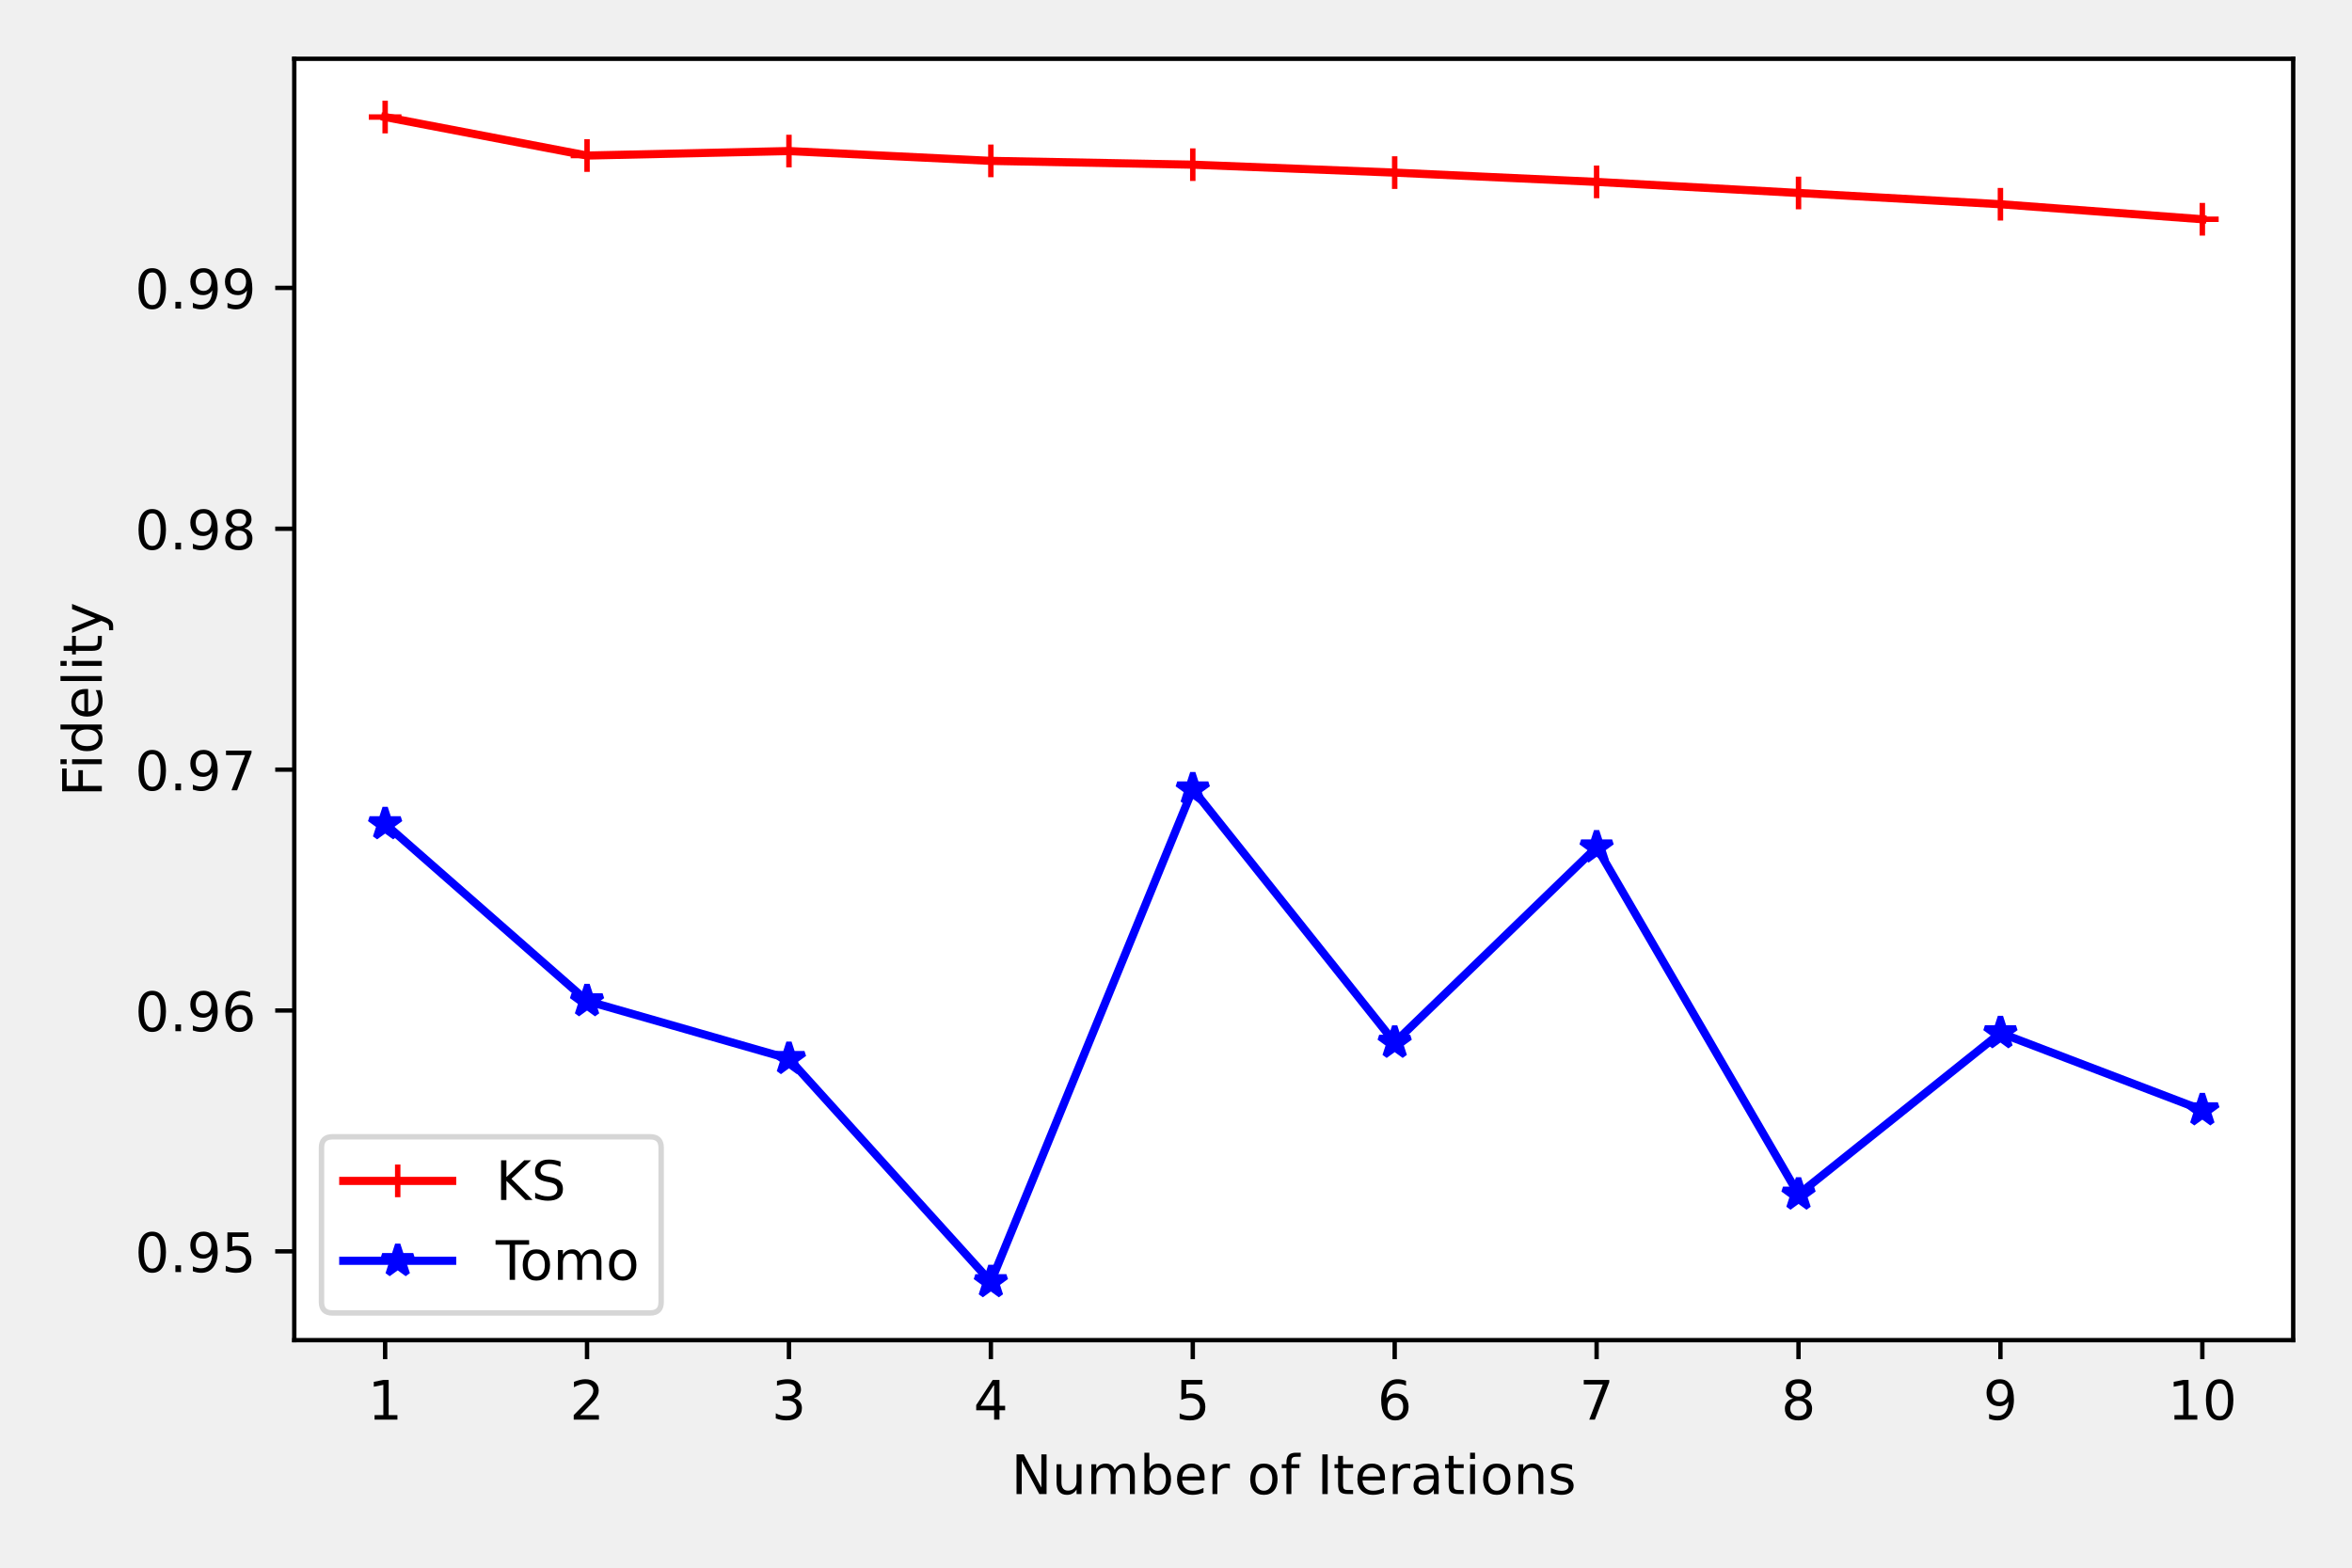
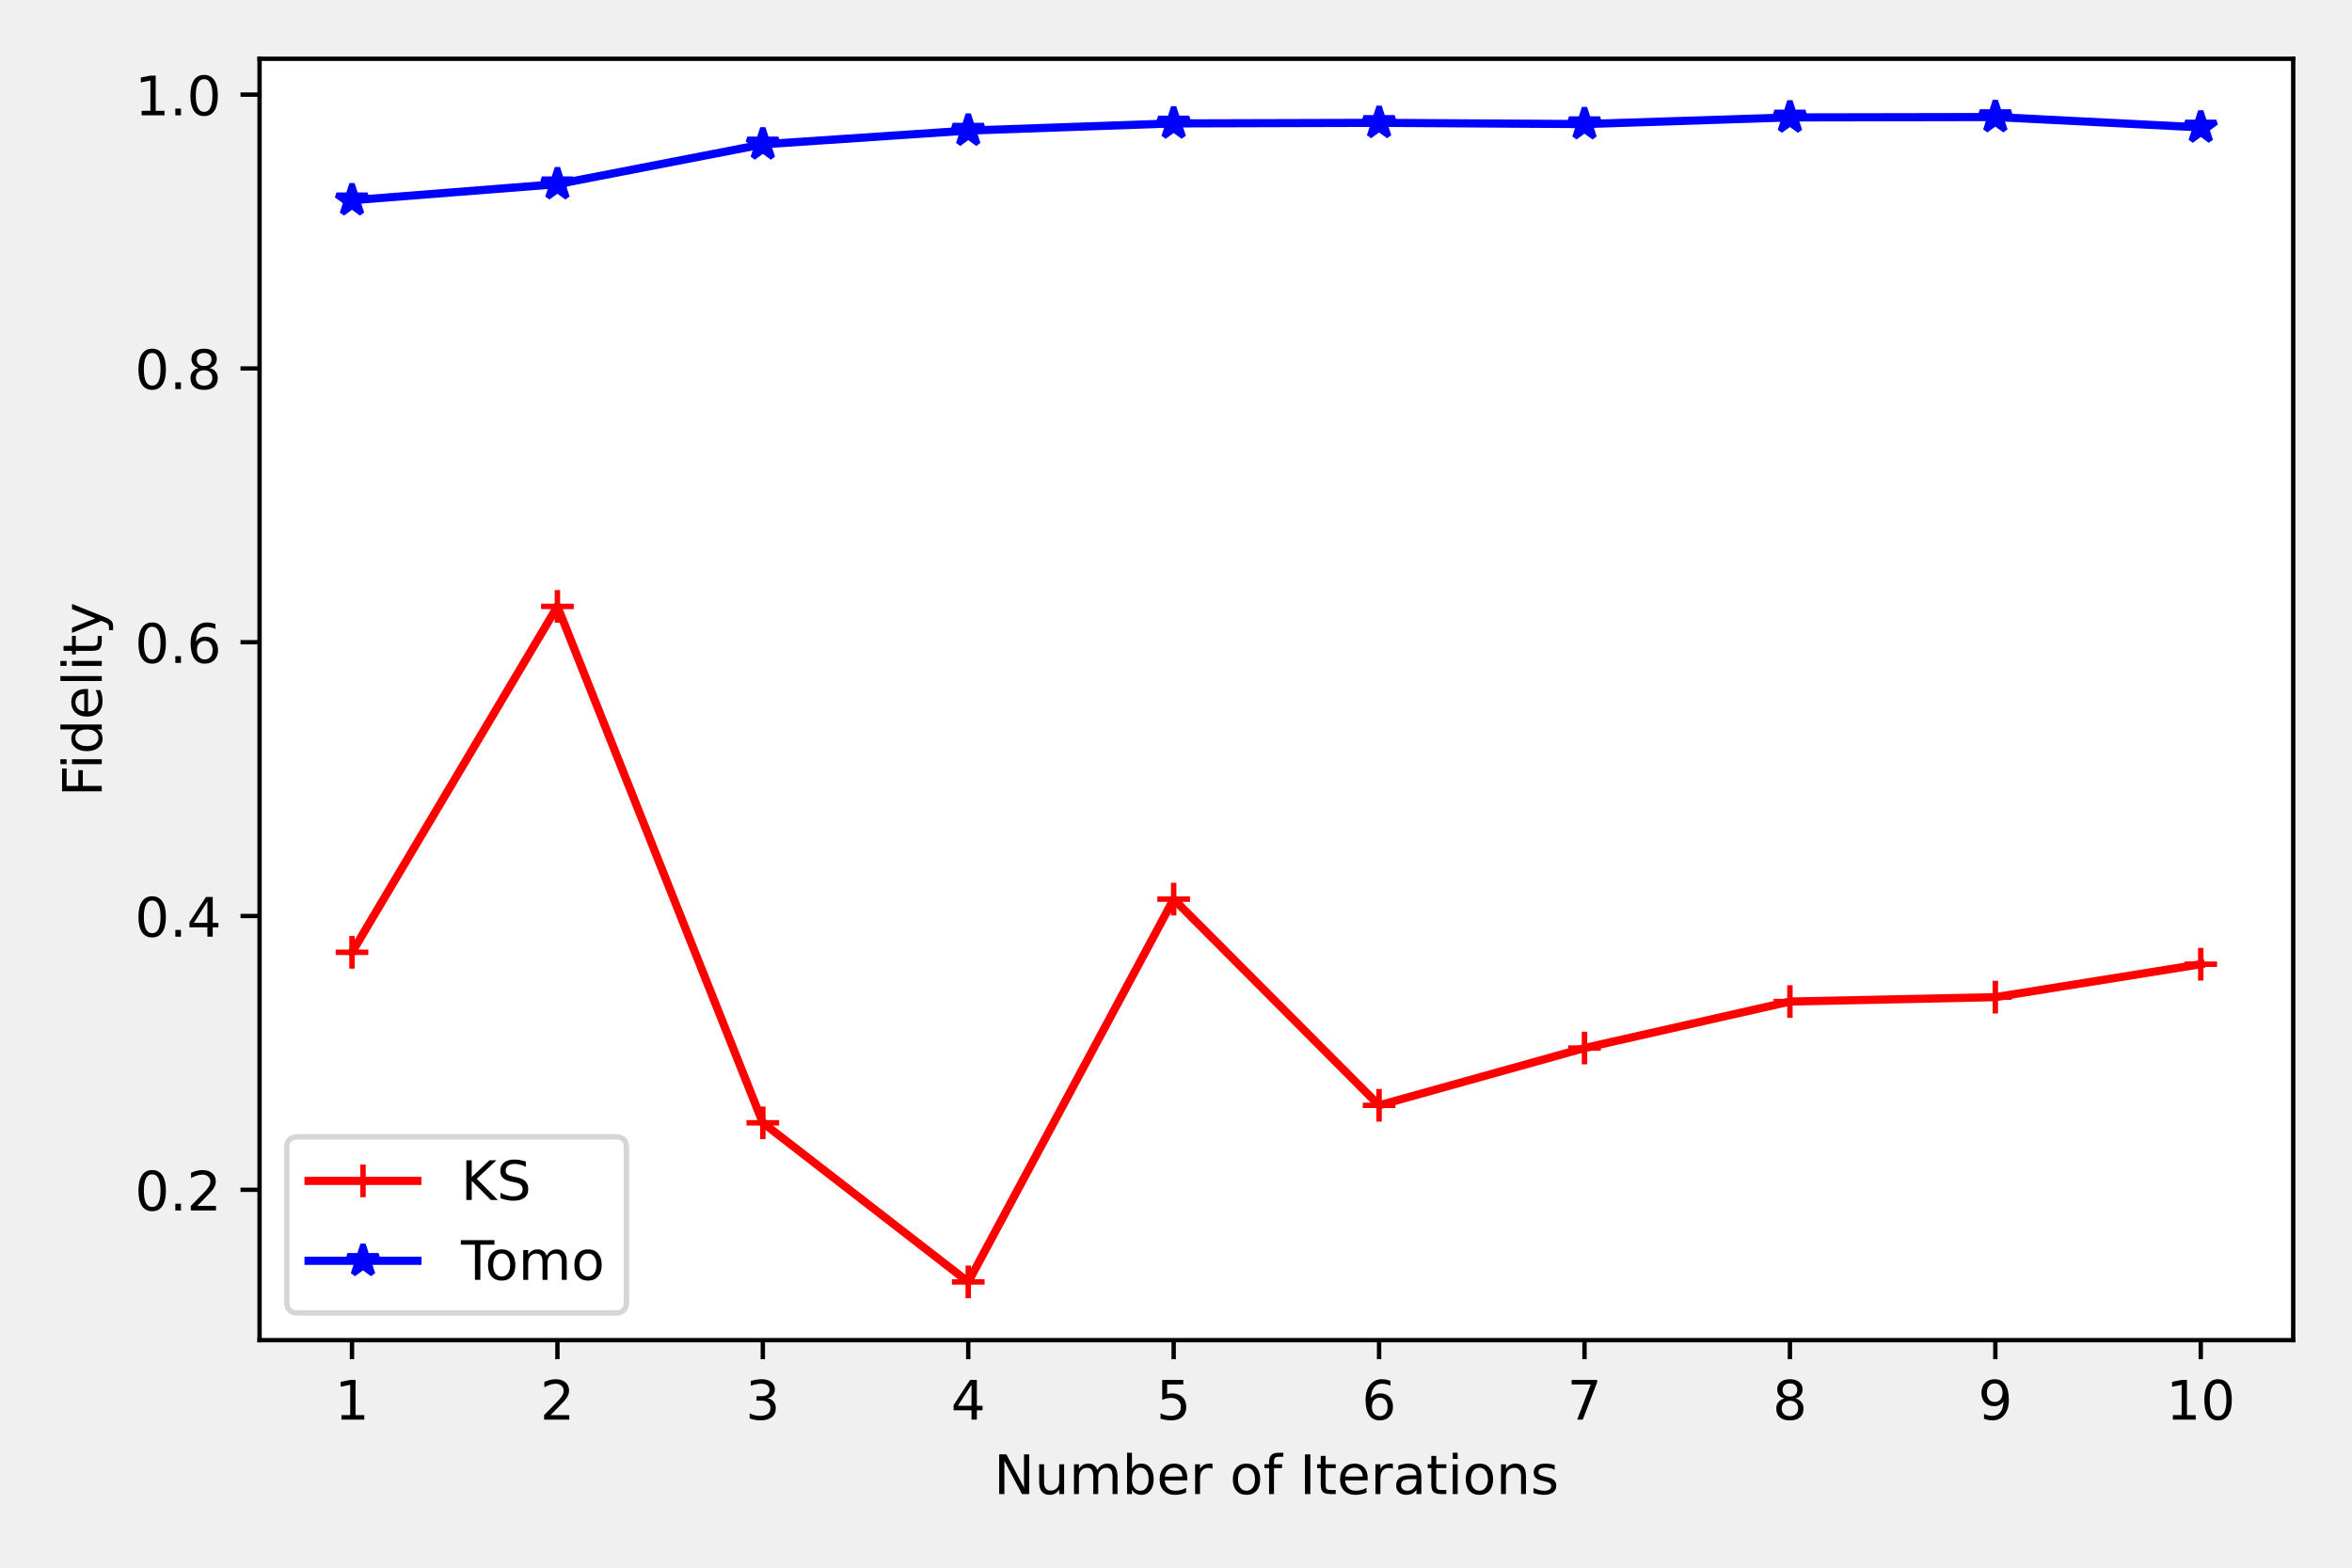
<svg xmlns="http://www.w3.org/2000/svg" xmlns:xlink="http://www.w3.org/1999/xlink" width="432pt" height="288pt" viewBox="0 0 432 288" version="1.1">
  <defs>
    <style type="text/css">*{stroke-linejoin: round; stroke-linecap: butt}</style>
  </defs>
  <g id="figure_1">
    <g id="patch_1">
      <path d="M 0 288  L 432 288  L 432 0  L 0 0  L 0 288  z " style="fill: none" />
    </g>
    <g id="axes_1">
      <g id="patch_2">
-         <path d="M 54.05 246.2  L 421.2 246.2  L 421.2 10.8  L 54.05 10.8  z " style="fill: #ffffff" />
+         <path d="M 47.675 246.2  L 421.2 246.2  L 421.2 10.8  L 47.675 10.8  z " style="fill: #ffffff" />
      </g>
      <g id="matplotlib.axis_1">
        <g id="xtick_1">
          <g id="line2d_1">
            <defs>
-               <path id="m2d918ac93d" d="M 0 0  L 0 3.5  " style="stroke: #000000; stroke-width: 0.8" />
-             </defs>
-             <g>
-               <use xlink:href="#m2d918ac93d" x="70.739" y="246.2" style="stroke: #000000; stroke-width: 0.8" />
+               <path id="m106ecdf7f7" d="M 0 0  L 0 3.5  " style="stroke: #000000; stroke-width: 0.8" />
+             </defs>
+             <g>
+               <use xlink:href="#m106ecdf7f7" x="64.653" y="246.2" style="stroke: #000000; stroke-width: 0.8" />
            </g>
          </g>
          <g id="text_1">
-             <g transform="translate(67.55739 260.7984)scale(0.1 -0.1)">
+             <g transform="translate(61.47216 260.7984)scale(0.1 -0.1)">
              <defs>
                <path id="DejaVuSans-31" d="M 794 531  L 1825 531  L 1825 4091  L 703 3866  L 703 4441  L 1819 4666  L 2450 4666  L 2450 531  L 3481 531  L 3481 0  L 794 0  L 794 531  z " transform="scale(0.015625)" />
              </defs>
              <use xlink:href="#DejaVuSans-31" />
            </g>
          </g>
        </g>
        <g id="xtick_2">
          <g id="line2d_2">
            <g>
-               <use xlink:href="#m2d918ac93d" x="107.824" y="246.2" style="stroke: #000000; stroke-width: 0.8" />
+               <use xlink:href="#m106ecdf7f7" x="102.383" y="246.2" style="stroke: #000000; stroke-width: 0.8" />
            </g>
          </g>
          <g id="text_2">
-             <g transform="translate(104.6432 260.7984)scale(0.1 -0.1)">
+             <g transform="translate(99.20196 260.7984)scale(0.1 -0.1)">
              <defs>
                <path id="DejaVuSans-32" d="M 1228 531  L 3431 531  L 3431 0  L 469 0  L 469 531  Q 828 903 1448 1529  Q 2069 2156 2228 2338  Q 2531 2678 2651 2914  Q 2772 3150 2772 3378  Q 2772 3750 2511 3984  Q 2250 4219 1831 4219  Q 1534 4219 1204 4116  Q 875 4013 500 3803  L 500 4441  Q 881 4594 1212 4672  Q 1544 4750 1819 4750  Q 2544 4750 2975 4387  Q 3406 4025 3406 3419  Q 3406 3131 3298 2873  Q 3191 2616 2906 2266  Q 2828 2175 2409 1742  Q 1991 1309 1228 531  z " transform="scale(0.015625)" />
              </defs>
              <use xlink:href="#DejaVuSans-32" />
            </g>
          </g>
        </g>
        <g id="xtick_3">
          <g id="line2d_3">
            <g>
-               <use xlink:href="#m2d918ac93d" x="144.91" y="246.2" style="stroke: #000000; stroke-width: 0.8" />
+               <use xlink:href="#m106ecdf7f7" x="140.113" y="246.2" style="stroke: #000000; stroke-width: 0.8" />
            </g>
          </g>
          <g id="text_3">
-             <g transform="translate(141.7291 260.7984)scale(0.1 -0.1)">
+             <g transform="translate(136.9318 260.7984)scale(0.1 -0.1)">
              <defs>
                <path id="DejaVuSans-33" d="M 2597 2516  Q 3050 2419 3304 2112  Q 3559 1806 3559 1356  Q 3559 666 3084 287  Q 2609 -91 1734 -91  Q 1441 -91 1130 -33  Q 819 25 488 141  L 488 750  Q 750 597 1062 519  Q 1375 441 1716 441  Q 2309 441 2620 675  Q 2931 909 2931 1356  Q 2931 1769 2642 2001  Q 2353 2234 1838 2234  L 1294 2234  L 1294 2753  L 1863 2753  Q 2328 2753 2575 2939  Q 2822 3125 2822 3475  Q 2822 3834 2567 4026  Q 2313 4219 1838 4219  Q 1578 4219 1281 4162  Q 984 4106 628 3988  L 628 4550  Q 988 4650 1302 4700  Q 1616 4750 1894 4750  Q 2613 4750 3031 4423  Q 3450 4097 3450 3541  Q 3450 3153 3228 2886  Q 3006 2619 2597 2516  z " transform="scale(0.015625)" />
              </defs>
              <use xlink:href="#DejaVuSans-33" />
            </g>
          </g>
        </g>
        <g id="xtick_4">
          <g id="line2d_4">
            <g>
-               <use xlink:href="#m2d918ac93d" x="181.996" y="246.2" style="stroke: #000000; stroke-width: 0.8" />
+               <use xlink:href="#m106ecdf7f7" x="177.843" y="246.2" style="stroke: #000000; stroke-width: 0.8" />
            </g>
          </g>
          <g id="text_4">
-             <g transform="translate(178.815 260.7984)scale(0.1 -0.1)">
+             <g transform="translate(174.6616 260.7984)scale(0.1 -0.1)">
              <defs>
                <path id="DejaVuSans-34" d="M 2419 4116  L 825 1625  L 2419 1625  L 2419 4116  z M 2253 4666  L 3047 4666  L 3047 1625  L 3713 1625  L 3713 1100  L 3047 1100  L 3047 0  L 2419 0  L 2419 1100  L 313 1100  L 313 1709  L 2253 4666  z " transform="scale(0.015625)" />
              </defs>
              <use xlink:href="#DejaVuSans-34" />
            </g>
          </g>
        </g>
        <g id="xtick_5">
          <g id="line2d_5">
            <g>
-               <use xlink:href="#m2d918ac93d" x="219.082" y="246.2" style="stroke: #000000; stroke-width: 0.8" />
+               <use xlink:href="#m106ecdf7f7" x="215.573" y="246.2" style="stroke: #000000; stroke-width: 0.8" />
            </g>
          </g>
          <g id="text_5">
-             <g transform="translate(215.9008 260.7984)scale(0.1 -0.1)">
+             <g transform="translate(212.3914 260.7984)scale(0.1 -0.1)">
              <defs>
                <path id="DejaVuSans-35" d="M 691 4666  L 3169 4666  L 3169 4134  L 1269 4134  L 1269 2991  Q 1406 3038 1543 3061  Q 1681 3084 1819 3084  Q 2600 3084 3056 2656  Q 3513 2228 3513 1497  Q 3513 744 3044 326  Q 2575 -91 1722 -91  Q 1428 -91 1123 -41  Q 819 9 494 109  L 494 744  Q 775 591 1075 516  Q 1375 441 1709 441  Q 2250 441 2565 725  Q 2881 1009 2881 1497  Q 2881 1984 2565 2268  Q 2250 2553 1709 2553  Q 1456 2553 1204 2497  Q 953 2441 691 2322  L 691 4666  z " transform="scale(0.015625)" />
              </defs>
              <use xlink:href="#DejaVuSans-35" />
            </g>
          </g>
        </g>
        <g id="xtick_6">
          <g id="line2d_6">
            <g>
-               <use xlink:href="#m2d918ac93d" x="256.168" y="246.2" style="stroke: #000000; stroke-width: 0.8" />
+               <use xlink:href="#m106ecdf7f7" x="253.302" y="246.2" style="stroke: #000000; stroke-width: 0.8" />
            </g>
          </g>
          <g id="text_6">
-             <g transform="translate(252.9867 260.7984)scale(0.1 -0.1)">
+             <g transform="translate(250.1211 260.7984)scale(0.1 -0.1)">
              <defs>
                <path id="DejaVuSans-36" d="M 2113 2584  Q 1688 2584 1439 2293  Q 1191 2003 1191 1497  Q 1191 994 1439 701  Q 1688 409 2113 409  Q 2538 409 2786 701  Q 3034 994 3034 1497  Q 3034 2003 2786 2293  Q 2538 2584 2113 2584  z M 3366 4563  L 3366 3988  Q 3128 4100 2886 4159  Q 2644 4219 2406 4219  Q 1781 4219 1451 3797  Q 1122 3375 1075 2522  Q 1259 2794 1537 2939  Q 1816 3084 2150 3084  Q 2853 3084 3261 2657  Q 3669 2231 3669 1497  Q 3669 778 3244 343  Q 2819 -91 2113 -91  Q 1303 -91 875 529  Q 447 1150 447 2328  Q 447 3434 972 4092  Q 1497 4750 2381 4750  Q 2619 4750 2861 4703  Q 3103 4656 3366 4563  z " transform="scale(0.015625)" />
              </defs>
              <use xlink:href="#DejaVuSans-36" />
            </g>
          </g>
        </g>
        <g id="xtick_7">
          <g id="line2d_7">
            <g>
-               <use xlink:href="#m2d918ac93d" x="293.254" y="246.2" style="stroke: #000000; stroke-width: 0.8" />
+               <use xlink:href="#m106ecdf7f7" x="291.032" y="246.2" style="stroke: #000000; stroke-width: 0.8" />
            </g>
          </g>
          <g id="text_7">
-             <g transform="translate(290.0725 260.7984)scale(0.1 -0.1)">
+             <g transform="translate(287.8509 260.7984)scale(0.1 -0.1)">
              <defs>
                <path id="DejaVuSans-37" d="M 525 4666  L 3525 4666  L 3525 4397  L 1831 0  L 1172 0  L 2766 4134  L 525 4134  L 525 4666  z " transform="scale(0.015625)" />
              </defs>
              <use xlink:href="#DejaVuSans-37" />
            </g>
          </g>
        </g>
        <g id="xtick_8">
          <g id="line2d_8">
            <g>
-               <use xlink:href="#m2d918ac93d" x="330.34" y="246.2" style="stroke: #000000; stroke-width: 0.8" />
+               <use xlink:href="#m106ecdf7f7" x="328.762" y="246.2" style="stroke: #000000; stroke-width: 0.8" />
            </g>
          </g>
          <g id="text_8">
-             <g transform="translate(327.1584 260.7984)scale(0.1 -0.1)">
+             <g transform="translate(325.5807 260.7984)scale(0.1 -0.1)">
              <defs>
                <path id="DejaVuSans-38" d="M 2034 2216  Q 1584 2216 1326 1975  Q 1069 1734 1069 1313  Q 1069 891 1326 650  Q 1584 409 2034 409  Q 2484 409 2743 651  Q 3003 894 3003 1313  Q 3003 1734 2745 1975  Q 2488 2216 2034 2216  z M 1403 2484  Q 997 2584 770 2862  Q 544 3141 544 3541  Q 544 4100 942 4425  Q 1341 4750 2034 4750  Q 2731 4750 3128 4425  Q 3525 4100 3525 3541  Q 3525 3141 3298 2862  Q 3072 2584 2669 2484  Q 3125 2378 3379 2068  Q 3634 1759 3634 1313  Q 3634 634 3220 271  Q 2806 -91 2034 -91  Q 1263 -91 848 271  Q 434 634 434 1313  Q 434 1759 690 2068  Q 947 2378 1403 2484  z M 1172 3481  Q 1172 3119 1398 2916  Q 1625 2713 2034 2713  Q 2441 2713 2670 2916  Q 2900 3119 2900 3481  Q 2900 3844 2670 4047  Q 2441 4250 2034 4250  Q 1625 4250 1398 4047  Q 1172 3844 1172 3481  z " transform="scale(0.015625)" />
              </defs>
              <use xlink:href="#DejaVuSans-38" />
            </g>
          </g>
        </g>
        <g id="xtick_9">
          <g id="line2d_9">
            <g>
-               <use xlink:href="#m2d918ac93d" x="367.426" y="246.2" style="stroke: #000000; stroke-width: 0.8" />
+               <use xlink:href="#m106ecdf7f7" x="366.492" y="246.2" style="stroke: #000000; stroke-width: 0.8" />
            </g>
          </g>
          <g id="text_9">
-             <g transform="translate(364.2443 260.7984)scale(0.1 -0.1)">
+             <g transform="translate(363.3105 260.7984)scale(0.1 -0.1)">
              <defs>
                <path id="DejaVuSans-39" d="M 703 97  L 703 672  Q 941 559 1184 500  Q 1428 441 1663 441  Q 2288 441 2617 861  Q 2947 1281 2994 2138  Q 2813 1869 2534 1725  Q 2256 1581 1919 1581  Q 1219 1581 811 2004  Q 403 2428 403 3163  Q 403 3881 828 4315  Q 1253 4750 1959 4750  Q 2769 4750 3195 4129  Q 3622 3509 3622 2328  Q 3622 1225 3098 567  Q 2575 -91 1691 -91  Q 1453 -91 1209 -44  Q 966 3 703 97  z M 1959 2075  Q 2384 2075 2632 2365  Q 2881 2656 2881 3163  Q 2881 3666 2632 3958  Q 2384 4250 1959 4250  Q 1534 4250 1286 3958  Q 1038 3666 1038 3163  Q 1038 2656 1286 2365  Q 1534 2075 1959 2075  z " transform="scale(0.015625)" />
              </defs>
              <use xlink:href="#DejaVuSans-39" />
            </g>
          </g>
        </g>
        <g id="xtick_10">
          <g id="line2d_10">
            <g>
-               <use xlink:href="#m2d918ac93d" x="404.511" y="246.2" style="stroke: #000000; stroke-width: 0.8" />
+               <use xlink:href="#m106ecdf7f7" x="404.222" y="246.2" style="stroke: #000000; stroke-width: 0.8" />
            </g>
          </g>
          <g id="text_10">
-             <g transform="translate(398.1489 260.7984)scale(0.1 -0.1)">
+             <g transform="translate(397.8591 260.7984)scale(0.1 -0.1)">
              <defs>
                <path id="DejaVuSans-30" d="M 2034 4250  Q 1547 4250 1301 3770  Q 1056 3291 1056 2328  Q 1056 1369 1301 889  Q 1547 409 2034 409  Q 2525 409 2770 889  Q 3016 1369 3016 2328  Q 3016 3291 2770 3770  Q 2525 4250 2034 4250  z M 2034 4750  Q 2819 4750 3233 4129  Q 3647 3509 3647 2328  Q 3647 1150 3233 529  Q 2819 -91 2034 -91  Q 1250 -91 836 529  Q 422 1150 422 2328  Q 422 3509 836 4129  Q 1250 4750 2034 4750  z " transform="scale(0.015625)" />
              </defs>
              <use xlink:href="#DejaVuSans-31" />
              <use xlink:href="#DejaVuSans-30" x="63.623" />
            </g>
          </g>
        </g>
        <g id="text_11">
-           <g transform="translate(185.7281 274.4766)scale(0.1 -0.1)">
+           <g transform="translate(182.5406 274.4766)scale(0.1 -0.1)">
            <defs>
              <path id="DejaVuSans-4e" d="M 628 4666  L 1478 4666  L 3547 763  L 3547 4666  L 4159 4666  L 4159 0  L 3309 0  L 1241 3903  L 1241 0  L 628 0  L 628 4666  z " transform="scale(0.015625)" />
              <path id="DejaVuSans-75" d="M 544 1381  L 544 3500  L 1119 3500  L 1119 1403  Q 1119 906 1312 657  Q 1506 409 1894 409  Q 2359 409 2629 706  Q 2900 1003 2900 1516  L 2900 3500  L 3475 3500  L 3475 0  L 2900 0  L 2900 538  Q 2691 219 2414 64  Q 2138 -91 1772 -91  Q 1169 -91 856 284  Q 544 659 544 1381  z M 1991 3584  L 1991 3584  z " transform="scale(0.015625)" />
              <path id="DejaVuSans-6d" d="M 3328 2828  Q 3544 3216 3844 3400  Q 4144 3584 4550 3584  Q 5097 3584 5394 3201  Q 5691 2819 5691 2113  L 5691 0  L 5113 0  L 5113 2094  Q 5113 2597 4934 2840  Q 4756 3084 4391 3084  Q 3944 3084 3684 2787  Q 3425 2491 3425 1978  L 3425 0  L 2847 0  L 2847 2094  Q 2847 2600 2669 2842  Q 2491 3084 2119 3084  Q 1678 3084 1418 2786  Q 1159 2488 1159 1978  L 1159 0  L 581 0  L 581 3500  L 1159 3500  L 1159 2956  Q 1356 3278 1631 3431  Q 1906 3584 2284 3584  Q 2666 3584 2933 3390  Q 3200 3197 3328 2828  z " transform="scale(0.015625)" />
              <path id="DejaVuSans-62" d="M 3116 1747  Q 3116 2381 2855 2742  Q 2594 3103 2138 3103  Q 1681 3103 1420 2742  Q 1159 2381 1159 1747  Q 1159 1113 1420 752  Q 1681 391 2138 391  Q 2594 391 2855 752  Q 3116 1113 3116 1747  z M 1159 2969  Q 1341 3281 1617 3432  Q 1894 3584 2278 3584  Q 2916 3584 3314 3078  Q 3713 2572 3713 1747  Q 3713 922 3314 415  Q 2916 -91 2278 -91  Q 1894 -91 1617 61  Q 1341 213 1159 525  L 1159 0  L 581 0  L 581 4863  L 1159 4863  L 1159 2969  z " transform="scale(0.015625)" />
              <path id="DejaVuSans-65" d="M 3597 1894  L 3597 1613  L 953 1613  Q 991 1019 1311 708  Q 1631 397 2203 397  Q 2534 397 2845 478  Q 3156 559 3463 722  L 3463 178  Q 3153 47 2828 -22  Q 2503 -91 2169 -91  Q 1331 -91 842 396  Q 353 884 353 1716  Q 353 2575 817 3079  Q 1281 3584 2069 3584  Q 2775 3584 3186 3129  Q 3597 2675 3597 1894  z M 3022 2063  Q 3016 2534 2758 2815  Q 2500 3097 2075 3097  Q 1594 3097 1305 2825  Q 1016 2553 972 2059  L 3022 2063  z " transform="scale(0.015625)" />
              <path id="DejaVuSans-72" d="M 2631 2963  Q 2534 3019 2420 3045  Q 2306 3072 2169 3072  Q 1681 3072 1420 2755  Q 1159 2438 1159 1844  L 1159 0  L 581 0  L 581 3500  L 1159 3500  L 1159 2956  Q 1341 3275 1631 3429  Q 1922 3584 2338 3584  Q 2397 3584 2469 3576  Q 2541 3569 2628 3553  L 2631 2963  z " transform="scale(0.015625)" />
              <path id="DejaVuSans-20" transform="scale(0.015625)" />
              <path id="DejaVuSans-6f" d="M 1959 3097  Q 1497 3097 1228 2736  Q 959 2375 959 1747  Q 959 1119 1226 758  Q 1494 397 1959 397  Q 2419 397 2687 759  Q 2956 1122 2956 1747  Q 2956 2369 2687 2733  Q 2419 3097 1959 3097  z M 1959 3584  Q 2709 3584 3137 3096  Q 3566 2609 3566 1747  Q 3566 888 3137 398  Q 2709 -91 1959 -91  Q 1206 -91 779 398  Q 353 888 353 1747  Q 353 2609 779 3096  Q 1206 3584 1959 3584  z " transform="scale(0.015625)" />
              <path id="DejaVuSans-66" d="M 2375 4863  L 2375 4384  L 1825 4384  Q 1516 4384 1395 4259  Q 1275 4134 1275 3809  L 1275 3500  L 2222 3500  L 2222 3053  L 1275 3053  L 1275 0  L 697 0  L 697 3053  L 147 3053  L 147 3500  L 697 3500  L 697 3744  Q 697 4328 969 4595  Q 1241 4863 1831 4863  L 2375 4863  z " transform="scale(0.015625)" />
              <path id="DejaVuSans-49" d="M 628 4666  L 1259 4666  L 1259 0  L 628 0  L 628 4666  z " transform="scale(0.015625)" />
              <path id="DejaVuSans-74" d="M 1172 4494  L 1172 3500  L 2356 3500  L 2356 3053  L 1172 3053  L 1172 1153  Q 1172 725 1289 603  Q 1406 481 1766 481  L 2356 481  L 2356 0  L 1766 0  Q 1100 0 847 248  Q 594 497 594 1153  L 594 3053  L 172 3053  L 172 3500  L 594 3500  L 594 4494  L 1172 4494  z " transform="scale(0.015625)" />
              <path id="DejaVuSans-61" d="M 2194 1759  Q 1497 1759 1228 1600  Q 959 1441 959 1056  Q 959 750 1161 570  Q 1363 391 1709 391  Q 2188 391 2477 730  Q 2766 1069 2766 1631  L 2766 1759  L 2194 1759  z M 3341 1997  L 3341 0  L 2766 0  L 2766 531  Q 2569 213 2275 61  Q 1981 -91 1556 -91  Q 1019 -91 701 211  Q 384 513 384 1019  Q 384 1609 779 1909  Q 1175 2209 1959 2209  L 2766 2209  L 2766 2266  Q 2766 2663 2505 2880  Q 2244 3097 1772 3097  Q 1472 3097 1187 3025  Q 903 2953 641 2809  L 641 3341  Q 956 3463 1253 3523  Q 1550 3584 1831 3584  Q 2591 3584 2966 3190  Q 3341 2797 3341 1997  z " transform="scale(0.015625)" />
              <path id="DejaVuSans-69" d="M 603 3500  L 1178 3500  L 1178 0  L 603 0  L 603 3500  z M 603 4863  L 1178 4863  L 1178 4134  L 603 4134  L 603 4863  z " transform="scale(0.015625)" />
              <path id="DejaVuSans-6e" d="M 3513 2113  L 3513 0  L 2938 0  L 2938 2094  Q 2938 2591 2744 2837  Q 2550 3084 2163 3084  Q 1697 3084 1428 2787  Q 1159 2491 1159 1978  L 1159 0  L 581 0  L 581 3500  L 1159 3500  L 1159 2956  Q 1366 3272 1645 3428  Q 1925 3584 2291 3584  Q 2894 3584 3203 3211  Q 3513 2838 3513 2113  z " transform="scale(0.015625)" />
              <path id="DejaVuSans-73" d="M 2834 3397  L 2834 2853  Q 2591 2978 2328 3040  Q 2066 3103 1784 3103  Q 1356 3103 1142 2972  Q 928 2841 928 2578  Q 928 2378 1081 2264  Q 1234 2150 1697 2047  L 1894 2003  Q 2506 1872 2764 1633  Q 3022 1394 3022 966  Q 3022 478 2636 193  Q 2250 -91 1575 -91  Q 1294 -91 989 -36  Q 684 19 347 128  L 347 722  Q 666 556 975 473  Q 1284 391 1588 391  Q 1994 391 2212 530  Q 2431 669 2431 922  Q 2431 1156 2273 1281  Q 2116 1406 1581 1522  L 1381 1569  Q 847 1681 609 1914  Q 372 2147 372 2553  Q 372 3047 722 3315  Q 1072 3584 1716 3584  Q 2034 3584 2315 3537  Q 2597 3491 2834 3397  z " transform="scale(0.015625)" />
            </defs>
            <use xlink:href="#DejaVuSans-4e" />
            <use xlink:href="#DejaVuSans-75" x="74.805" />
            <use xlink:href="#DejaVuSans-6d" x="138.184" />
            <use xlink:href="#DejaVuSans-62" x="235.596" />
            <use xlink:href="#DejaVuSans-65" x="299.072" />
            <use xlink:href="#DejaVuSans-72" x="360.596" />
            <use xlink:href="#DejaVuSans-20" x="401.709" />
            <use xlink:href="#DejaVuSans-6f" x="433.496" />
            <use xlink:href="#DejaVuSans-66" x="494.678" />
            <use xlink:href="#DejaVuSans-20" x="529.883" />
            <use xlink:href="#DejaVuSans-49" x="561.67" />
            <use xlink:href="#DejaVuSans-74" x="591.162" />
            <use xlink:href="#DejaVuSans-65" x="630.371" />
            <use xlink:href="#DejaVuSans-72" x="691.895" />
            <use xlink:href="#DejaVuSans-61" x="733.008" />
            <use xlink:href="#DejaVuSans-74" x="794.287" />
            <use xlink:href="#DejaVuSans-69" x="833.496" />
            <use xlink:href="#DejaVuSans-6f" x="861.279" />
            <use xlink:href="#DejaVuSans-6e" x="922.461" />
            <use xlink:href="#DejaVuSans-73" x="985.84" />
          </g>
        </g>
      </g>
      <g id="matplotlib.axis_2">
        <g id="ytick_1">
          <g id="line2d_11">
            <defs>
-               <path id="m658a432b5b" d="M 0 0  L -3.5 0  " style="stroke: #000000; stroke-width: 0.8" />
-             </defs>
-             <g>
-               <use xlink:href="#m658a432b5b" x="54.05" y="229.889" style="stroke: #000000; stroke-width: 0.8" />
+               <path id="mf21b109b85" d="M 0 0  L -3.5 0  " style="stroke: #000000; stroke-width: 0.8" />
+             </defs>
+             <g>
+               <use xlink:href="#mf21b109b85" x="47.675" y="218.576" style="stroke: #000000; stroke-width: 0.8" />
            </g>
          </g>
          <g id="text_12">
-             <g transform="translate(24.78438 233.6882)scale(0.1 -0.1)">
+             <g transform="translate(24.77188 222.3751)scale(0.1 -0.1)">
              <defs>
                <path id="DejaVuSans-2e" d="M 684 794  L 1344 794  L 1344 0  L 684 0  L 684 794  z " transform="scale(0.015625)" />
              </defs>
              <use xlink:href="#DejaVuSans-30" />
              <use xlink:href="#DejaVuSans-2e" x="63.623" />
-               <use xlink:href="#DejaVuSans-39" x="95.41" />
-               <use xlink:href="#DejaVuSans-35" x="159.033" />
+               <use xlink:href="#DejaVuSans-32" x="95.41" />
            </g>
          </g>
        </g>
        <g id="ytick_2">
          <g id="line2d_12">
            <g>
-               <use xlink:href="#m658a432b5b" x="54.05" y="185.639" style="stroke: #000000; stroke-width: 0.8" />
+               <use xlink:href="#mf21b109b85" x="47.675" y="168.278" style="stroke: #000000; stroke-width: 0.8" />
            </g>
          </g>
          <g id="text_13">
-             <g transform="translate(24.78438 189.438)scale(0.1 -0.1)">
+             <g transform="translate(24.77188 172.0775)scale(0.1 -0.1)">
              <use xlink:href="#DejaVuSans-30" />
              <use xlink:href="#DejaVuSans-2e" x="63.623" />
-               <use xlink:href="#DejaVuSans-39" x="95.41" />
-               <use xlink:href="#DejaVuSans-36" x="159.033" />
+               <use xlink:href="#DejaVuSans-34" x="95.41" />
            </g>
          </g>
        </g>
        <g id="ytick_3">
          <g id="line2d_13">
            <g>
-               <use xlink:href="#m658a432b5b" x="54.05" y="141.389" style="stroke: #000000; stroke-width: 0.8" />
+               <use xlink:href="#mf21b109b85" x="47.675" y="117.981" style="stroke: #000000; stroke-width: 0.8" />
            </g>
          </g>
          <g id="text_14">
-             <g transform="translate(24.78438 145.1878)scale(0.1 -0.1)">
+             <g transform="translate(24.77188 121.7799)scale(0.1 -0.1)">
              <use xlink:href="#DejaVuSans-30" />
              <use xlink:href="#DejaVuSans-2e" x="63.623" />
-               <use xlink:href="#DejaVuSans-39" x="95.41" />
-               <use xlink:href="#DejaVuSans-37" x="159.033" />
+               <use xlink:href="#DejaVuSans-36" x="95.41" />
            </g>
          </g>
        </g>
        <g id="ytick_4">
          <g id="line2d_14">
            <g>
-               <use xlink:href="#m658a432b5b" x="54.05" y="97.138" style="stroke: #000000; stroke-width: 0.8" />
+               <use xlink:href="#mf21b109b85" x="47.675" y="67.683" style="stroke: #000000; stroke-width: 0.8" />
            </g>
          </g>
          <g id="text_15">
-             <g transform="translate(24.78438 100.9375)scale(0.1 -0.1)">
+             <g transform="translate(24.77188 71.48225)scale(0.1 -0.1)">
              <use xlink:href="#DejaVuSans-30" />
              <use xlink:href="#DejaVuSans-2e" x="63.623" />
-               <use xlink:href="#DejaVuSans-39" x="95.41" />
-               <use xlink:href="#DejaVuSans-38" x="159.033" />
+               <use xlink:href="#DejaVuSans-38" x="95.41" />
            </g>
          </g>
        </g>
        <g id="ytick_5">
          <g id="line2d_15">
            <g>
-               <use xlink:href="#m658a432b5b" x="54.05" y="52.888" style="stroke: #000000; stroke-width: 0.8" />
+               <use xlink:href="#mf21b109b85" x="47.675" y="17.385" style="stroke: #000000; stroke-width: 0.8" />
            </g>
          </g>
          <g id="text_16">
-             <g transform="translate(24.78438 56.68728)scale(0.1 -0.1)">
-               <use xlink:href="#DejaVuSans-30" />
-               <use xlink:href="#DejaVuSans-2e" x="63.623" />
-               <use xlink:href="#DejaVuSans-39" x="95.41" />
-               <use xlink:href="#DejaVuSans-39" x="159.033" />
+             <g transform="translate(24.77188 21.18464)scale(0.1 -0.1)">
+               <use xlink:href="#DejaVuSans-31" />
+               <use xlink:href="#DejaVuSans-2e" x="63.623" />
+               <use xlink:href="#DejaVuSans-30" x="95.41" />
            </g>
          </g>
        </g>
        <g id="text_17">
-           <g transform="translate(18.70469 146.3508)rotate(-90)scale(0.1 -0.1)">
+           <g transform="translate(18.69219 146.3508)rotate(-90)scale(0.1 -0.1)">
            <defs>
              <path id="DejaVuSans-46" d="M 628 4666  L 3309 4666  L 3309 4134  L 1259 4134  L 1259 2759  L 3109 2759  L 3109 2228  L 1259 2228  L 1259 0  L 628 0  L 628 4666  z " transform="scale(0.015625)" />
              <path id="DejaVuSans-64" d="M 2906 2969  L 2906 4863  L 3481 4863  L 3481 0  L 2906 0  L 2906 525  Q 2725 213 2448 61  Q 2172 -91 1784 -91  Q 1150 -91 751 415  Q 353 922 353 1747  Q 353 2572 751 3078  Q 1150 3584 1784 3584  Q 2172 3584 2448 3432  Q 2725 3281 2906 2969  z M 947 1747  Q 947 1113 1208 752  Q 1469 391 1925 391  Q 2381 391 2643 752  Q 2906 1113 2906 1747  Q 2906 2381 2643 2742  Q 2381 3103 1925 3103  Q 1469 3103 1208 2742  Q 947 2381 947 1747  z " transform="scale(0.015625)" />
              <path id="DejaVuSans-6c" d="M 603 4863  L 1178 4863  L 1178 0  L 603 0  L 603 4863  z " transform="scale(0.015625)" />
              <path id="DejaVuSans-79" d="M 2059 -325  Q 1816 -950 1584 -1140  Q 1353 -1331 966 -1331  L 506 -1331  L 506 -850  L 844 -850  Q 1081 -850 1212 -737  Q 1344 -625 1503 -206  L 1606 56  L 191 3500  L 800 3500  L 1894 763  L 2988 3500  L 3597 3500  L 2059 -325  z " transform="scale(0.015625)" />
            </defs>
            <use xlink:href="#DejaVuSans-46" />
            <use xlink:href="#DejaVuSans-69" x="50.27" />
            <use xlink:href="#DejaVuSans-64" x="78.053" />
            <use xlink:href="#DejaVuSans-65" x="141.529" />
            <use xlink:href="#DejaVuSans-6c" x="203.053" />
            <use xlink:href="#DejaVuSans-69" x="230.836" />
            <use xlink:href="#DejaVuSans-74" x="258.619" />
            <use xlink:href="#DejaVuSans-79" x="297.828" />
          </g>
        </g>
      </g>
      <g id="line2d_16">
-         <path d="M 70.739 21.5  L 107.824 28.576  L 144.91 27.751  L 181.996 29.555  L 219.082 30.251  L 256.168 31.713  L 293.254 33.417  L 330.34 35.451  L 367.426 37.52  L 404.511 40.28  " clip-path="url(#p1024521988)" style="fill: none; stroke: #ff0000; stroke-width: 1.5; stroke-linecap: square" />
+         <path d="M 64.653 174.945  L 102.383 111.402  L 140.113 206.276  L 177.843 235.5  L 215.573 165.183  L 253.302 203.062  L 291.032 192.535  L 328.762 183.992  L 366.492 183.187  L 404.222 177.135  " clip-path="url(#pa86fc90985)" style="fill: none; stroke: #ff0000; stroke-width: 1.5; stroke-linecap: square" />
        <defs>
-           <path id="m718a3c7a32" d="M -3 0  L 3 0  M 0 3  L 0 -3  " style="stroke: #ff0000" />
+           <path id="m698158ad69" d="M -3 0  L 3 0  M 0 3  L 0 -3  " style="stroke: #ff0000" />
        </defs>
-         <g clip-path="url(#p1024521988)">
-           <use xlink:href="#m718a3c7a32" x="70.739" y="21.5" style="fill: #ff0000; stroke: #ff0000" />
-           <use xlink:href="#m718a3c7a32" x="107.824" y="28.576" style="fill: #ff0000; stroke: #ff0000" />
-           <use xlink:href="#m718a3c7a32" x="144.91" y="27.751" style="fill: #ff0000; stroke: #ff0000" />
-           <use xlink:href="#m718a3c7a32" x="181.996" y="29.555" style="fill: #ff0000; stroke: #ff0000" />
-           <use xlink:href="#m718a3c7a32" x="219.082" y="30.251" style="fill: #ff0000; stroke: #ff0000" />
-           <use xlink:href="#m718a3c7a32" x="256.168" y="31.713" style="fill: #ff0000; stroke: #ff0000" />
-           <use xlink:href="#m718a3c7a32" x="293.254" y="33.417" style="fill: #ff0000; stroke: #ff0000" />
-           <use xlink:href="#m718a3c7a32" x="330.34" y="35.451" style="fill: #ff0000; stroke: #ff0000" />
-           <use xlink:href="#m718a3c7a32" x="367.426" y="37.52" style="fill: #ff0000; stroke: #ff0000" />
-           <use xlink:href="#m718a3c7a32" x="404.511" y="40.28" style="fill: #ff0000; stroke: #ff0000" />
+         <g clip-path="url(#pa86fc90985)">
+           <use xlink:href="#m698158ad69" x="64.653" y="174.945" style="fill: #ff0000; stroke: #ff0000" />
+           <use xlink:href="#m698158ad69" x="102.383" y="111.402" style="fill: #ff0000; stroke: #ff0000" />
+           <use xlink:href="#m698158ad69" x="140.113" y="206.276" style="fill: #ff0000; stroke: #ff0000" />
+           <use xlink:href="#m698158ad69" x="177.843" y="235.5" style="fill: #ff0000; stroke: #ff0000" />
+           <use xlink:href="#m698158ad69" x="215.573" y="165.183" style="fill: #ff0000; stroke: #ff0000" />
+           <use xlink:href="#m698158ad69" x="253.302" y="203.062" style="fill: #ff0000; stroke: #ff0000" />
+           <use xlink:href="#m698158ad69" x="291.032" y="192.535" style="fill: #ff0000; stroke: #ff0000" />
+           <use xlink:href="#m698158ad69" x="328.762" y="183.992" style="fill: #ff0000; stroke: #ff0000" />
+           <use xlink:href="#m698158ad69" x="366.492" y="183.187" style="fill: #ff0000; stroke: #ff0000" />
+           <use xlink:href="#m698158ad69" x="404.222" y="177.135" style="fill: #ff0000; stroke: #ff0000" />
        </g>
      </g>
      <g id="line2d_17">
-         <path d="M 70.739 151.37  L 107.824 183.887  L 144.91 194.505  L 181.996 235.5  L 219.082 144.976  L 256.168 191.523  L 293.254 155.639  L 330.34 219.416  L 367.426 189.769  L 404.511 203.929  " clip-path="url(#p1024521988)" style="fill: none; stroke: #0000ff; stroke-width: 1.5; stroke-linecap: square" />
+         <path d="M 64.653 36.782  L 102.383 33.828  L 140.113 26.513  L 177.843 23.984  L 215.573 22.673  L 253.302 22.567  L 291.032 22.795  L 328.762 21.569  L 366.492 21.5  L 404.222 23.402  " clip-path="url(#pa86fc90985)" style="fill: none; stroke: #0000ff; stroke-width: 1.5; stroke-linecap: square" />
        <defs>
-           <path id="mc1e0cfd721" d="M 0 -3  L -0.674 -0.927  L -2.853 -0.927  L -1.09 0.354  L -1.763 2.427  L -0 1.146  L 1.763 2.427  L 1.09 0.354  L 2.853 -0.927  L 0.674 -0.927  z " style="stroke: #0000ff; stroke-linejoin: bevel" />
+           <path id="m6db04647f3" d="M 0 -3  L -0.674 -0.927  L -2.853 -0.927  L -1.09 0.354  L -1.763 2.427  L -0 1.146  L 1.763 2.427  L 1.09 0.354  L 2.853 -0.927  L 0.674 -0.927  z " style="stroke: #0000ff; stroke-linejoin: bevel" />
        </defs>
-         <g clip-path="url(#p1024521988)">
-           <use xlink:href="#mc1e0cfd721" x="70.739" y="151.37" style="fill: #0000ff; stroke: #0000ff; stroke-linejoin: bevel" />
-           <use xlink:href="#mc1e0cfd721" x="107.824" y="183.887" style="fill: #0000ff; stroke: #0000ff; stroke-linejoin: bevel" />
-           <use xlink:href="#mc1e0cfd721" x="144.91" y="194.505" style="fill: #0000ff; stroke: #0000ff; stroke-linejoin: bevel" />
-           <use xlink:href="#mc1e0cfd721" x="181.996" y="235.5" style="fill: #0000ff; stroke: #0000ff; stroke-linejoin: bevel" />
-           <use xlink:href="#mc1e0cfd721" x="219.082" y="144.976" style="fill: #0000ff; stroke: #0000ff; stroke-linejoin: bevel" />
-           <use xlink:href="#mc1e0cfd721" x="256.168" y="191.523" style="fill: #0000ff; stroke: #0000ff; stroke-linejoin: bevel" />
-           <use xlink:href="#mc1e0cfd721" x="293.254" y="155.639" style="fill: #0000ff; stroke: #0000ff; stroke-linejoin: bevel" />
-           <use xlink:href="#mc1e0cfd721" x="330.34" y="219.416" style="fill: #0000ff; stroke: #0000ff; stroke-linejoin: bevel" />
-           <use xlink:href="#mc1e0cfd721" x="367.426" y="189.769" style="fill: #0000ff; stroke: #0000ff; stroke-linejoin: bevel" />
-           <use xlink:href="#mc1e0cfd721" x="404.511" y="203.929" style="fill: #0000ff; stroke: #0000ff; stroke-linejoin: bevel" />
+         <g clip-path="url(#pa86fc90985)">
+           <use xlink:href="#m6db04647f3" x="64.653" y="36.782" style="fill: #0000ff; stroke: #0000ff; stroke-linejoin: bevel" />
+           <use xlink:href="#m6db04647f3" x="102.383" y="33.828" style="fill: #0000ff; stroke: #0000ff; stroke-linejoin: bevel" />
+           <use xlink:href="#m6db04647f3" x="140.113" y="26.513" style="fill: #0000ff; stroke: #0000ff; stroke-linejoin: bevel" />
+           <use xlink:href="#m6db04647f3" x="177.843" y="23.984" style="fill: #0000ff; stroke: #0000ff; stroke-linejoin: bevel" />
+           <use xlink:href="#m6db04647f3" x="215.573" y="22.673" style="fill: #0000ff; stroke: #0000ff; stroke-linejoin: bevel" />
+           <use xlink:href="#m6db04647f3" x="253.302" y="22.567" style="fill: #0000ff; stroke: #0000ff; stroke-linejoin: bevel" />
+           <use xlink:href="#m6db04647f3" x="291.032" y="22.795" style="fill: #0000ff; stroke: #0000ff; stroke-linejoin: bevel" />
+           <use xlink:href="#m6db04647f3" x="328.762" y="21.569" style="fill: #0000ff; stroke: #0000ff; stroke-linejoin: bevel" />
+           <use xlink:href="#m6db04647f3" x="366.492" y="21.5" style="fill: #0000ff; stroke: #0000ff; stroke-linejoin: bevel" />
+           <use xlink:href="#m6db04647f3" x="404.222" y="23.402" style="fill: #0000ff; stroke: #0000ff; stroke-linejoin: bevel" />
        </g>
      </g>
      <g id="patch_3">
-         <path d="M 54.05 246.2  L 54.05 10.8  " style="fill: none; stroke: #000000; stroke-width: 0.8; stroke-linejoin: miter; stroke-linecap: square" />
+         <path d="M 47.675 246.2  L 47.675 10.8  " style="fill: none; stroke: #000000; stroke-width: 0.8; stroke-linejoin: miter; stroke-linecap: square" />
      </g>
      <g id="patch_4">
        <path d="M 421.2 246.2  L 421.2 10.8  " style="fill: none; stroke: #000000; stroke-width: 0.8; stroke-linejoin: miter; stroke-linecap: square" />
      </g>
      <g id="patch_5">
-         <path d="M 54.05 246.2  L 421.2 246.2  " style="fill: none; stroke: #000000; stroke-width: 0.8; stroke-linejoin: miter; stroke-linecap: square" />
+         <path d="M 47.675 246.2  L 421.2 246.2  " style="fill: none; stroke: #000000; stroke-width: 0.8; stroke-linejoin: miter; stroke-linecap: square" />
      </g>
      <g id="patch_6">
-         <path d="M 54.05 10.8  L 421.2 10.8  " style="fill: none; stroke: #000000; stroke-width: 0.8; stroke-linejoin: miter; stroke-linecap: square" />
+         <path d="M 47.675 10.8  L 421.2 10.8  " style="fill: none; stroke: #000000; stroke-width: 0.8; stroke-linejoin: miter; stroke-linecap: square" />
      </g>
      <g id="legend_1">
        <g id="patch_7">
-           <path d="M 61.05 241.2  L 119.436 241.2  Q 121.436 241.2 121.436 239.2  L 121.436 210.844  Q 121.436 208.844 119.436 208.844  L 61.05 208.844  Q 59.05 208.844 59.05 210.844  L 59.05 239.2  Q 59.05 241.2 61.05 241.2  z " style="fill: #ffffff; opacity: 0.8; stroke: #cccccc; stroke-linejoin: miter" />
+           <path d="M 54.675 241.2  L 113.061 241.2  Q 115.061 241.2 115.061 239.2  L 115.061 210.844  Q 115.061 208.844 113.061 208.844  L 54.675 208.844  Q 52.675 208.844 52.675 210.844  L 52.675 239.2  Q 52.675 241.2 54.675 241.2  z " style="fill: #ffffff; opacity: 0.8; stroke: #cccccc; stroke-linejoin: miter" />
        </g>
        <g id="line2d_18">
-           <path d="M 63.05 216.942  L 73.05 216.942  L 83.05 216.942  " style="fill: none; stroke: #ff0000; stroke-width: 1.5; stroke-linecap: square" />
+           <path d="M 56.675 216.942  L 66.675 216.942  L 76.675 216.942  " style="fill: none; stroke: #ff0000; stroke-width: 1.5; stroke-linecap: square" />
          <g>
-             <use xlink:href="#m718a3c7a32" x="73.05" y="216.942" style="fill: #ff0000; stroke: #ff0000" />
+             <use xlink:href="#m698158ad69" x="66.675" y="216.942" style="fill: #ff0000; stroke: #ff0000" />
          </g>
        </g>
        <g id="text_18">
-           <g transform="translate(91.05 220.4422)scale(0.1 -0.1)">
+           <g transform="translate(84.675 220.4422)scale(0.1 -0.1)">
            <defs>
              <path id="DejaVuSans-4b" d="M 628 4666  L 1259 4666  L 1259 2694  L 3353 4666  L 4166 4666  L 1850 2491  L 4331 0  L 3500 0  L 1259 2247  L 1259 0  L 628 0  L 628 4666  z " transform="scale(0.015625)" />
              <path id="DejaVuSans-53" d="M 3425 4513  L 3425 3897  Q 3066 4069 2747 4153  Q 2428 4238 2131 4238  Q 1616 4238 1336 4038  Q 1056 3838 1056 3469  Q 1056 3159 1242 3001  Q 1428 2844 1947 2747  L 2328 2669  Q 3034 2534 3370 2195  Q 3706 1856 3706 1288  Q 3706 609 3251 259  Q 2797 -91 1919 -91  Q 1588 -91 1214 -16  Q 841 59 441 206  L 441 856  Q 825 641 1194 531  Q 1563 422 1919 422  Q 2459 422 2753 634  Q 3047 847 3047 1241  Q 3047 1584 2836 1778  Q 2625 1972 2144 2069  L 1759 2144  Q 1053 2284 737 2584  Q 422 2884 422 3419  Q 422 4038 858 4394  Q 1294 4750 2059 4750  Q 2388 4750 2728 4690  Q 3069 4631 3425 4513  z " transform="scale(0.015625)" />
            </defs>
            <use xlink:href="#DejaVuSans-4b" />
            <use xlink:href="#DejaVuSans-53" x="65.576" />
          </g>
        </g>
        <g id="line2d_19">
-           <path d="M 63.05 231.62  L 73.05 231.62  L 83.05 231.62  " style="fill: none; stroke: #0000ff; stroke-width: 1.5; stroke-linecap: square" />
+           <path d="M 56.675 231.62  L 66.675 231.62  L 76.675 231.62  " style="fill: none; stroke: #0000ff; stroke-width: 1.5; stroke-linecap: square" />
          <g>
-             <use xlink:href="#mc1e0cfd721" x="73.05" y="231.62" style="fill: #0000ff; stroke: #0000ff; stroke-linejoin: bevel" />
+             <use xlink:href="#m6db04647f3" x="66.675" y="231.62" style="fill: #0000ff; stroke: #0000ff; stroke-linejoin: bevel" />
          </g>
        </g>
        <g id="text_19">
-           <g transform="translate(91.05 235.1203)scale(0.1 -0.1)">
+           <g transform="translate(84.675 235.1203)scale(0.1 -0.1)">
            <defs>
              <path id="DejaVuSans-54" d="M -19 4666  L 3928 4666  L 3928 4134  L 2272 4134  L 2272 0  L 1638 0  L 1638 4134  L -19 4134  L -19 4666  z " transform="scale(0.015625)" />
            </defs>
            <use xlink:href="#DejaVuSans-54" />
            <use xlink:href="#DejaVuSans-6f" x="44.084" />
            <use xlink:href="#DejaVuSans-6d" x="105.266" />
            <use xlink:href="#DejaVuSans-6f" x="202.678" />
          </g>
        </g>
      </g>
    </g>
  </g>
  <defs>
-     <clipPath id="p1024521988">
-       <rect x="54.05" y="10.8" width="367.15" height="235.4" />
+     <clipPath id="pa86fc90985">
+       <rect x="47.675" y="10.8" width="373.525" height="235.4" />
    </clipPath>
  </defs>
</svg>
